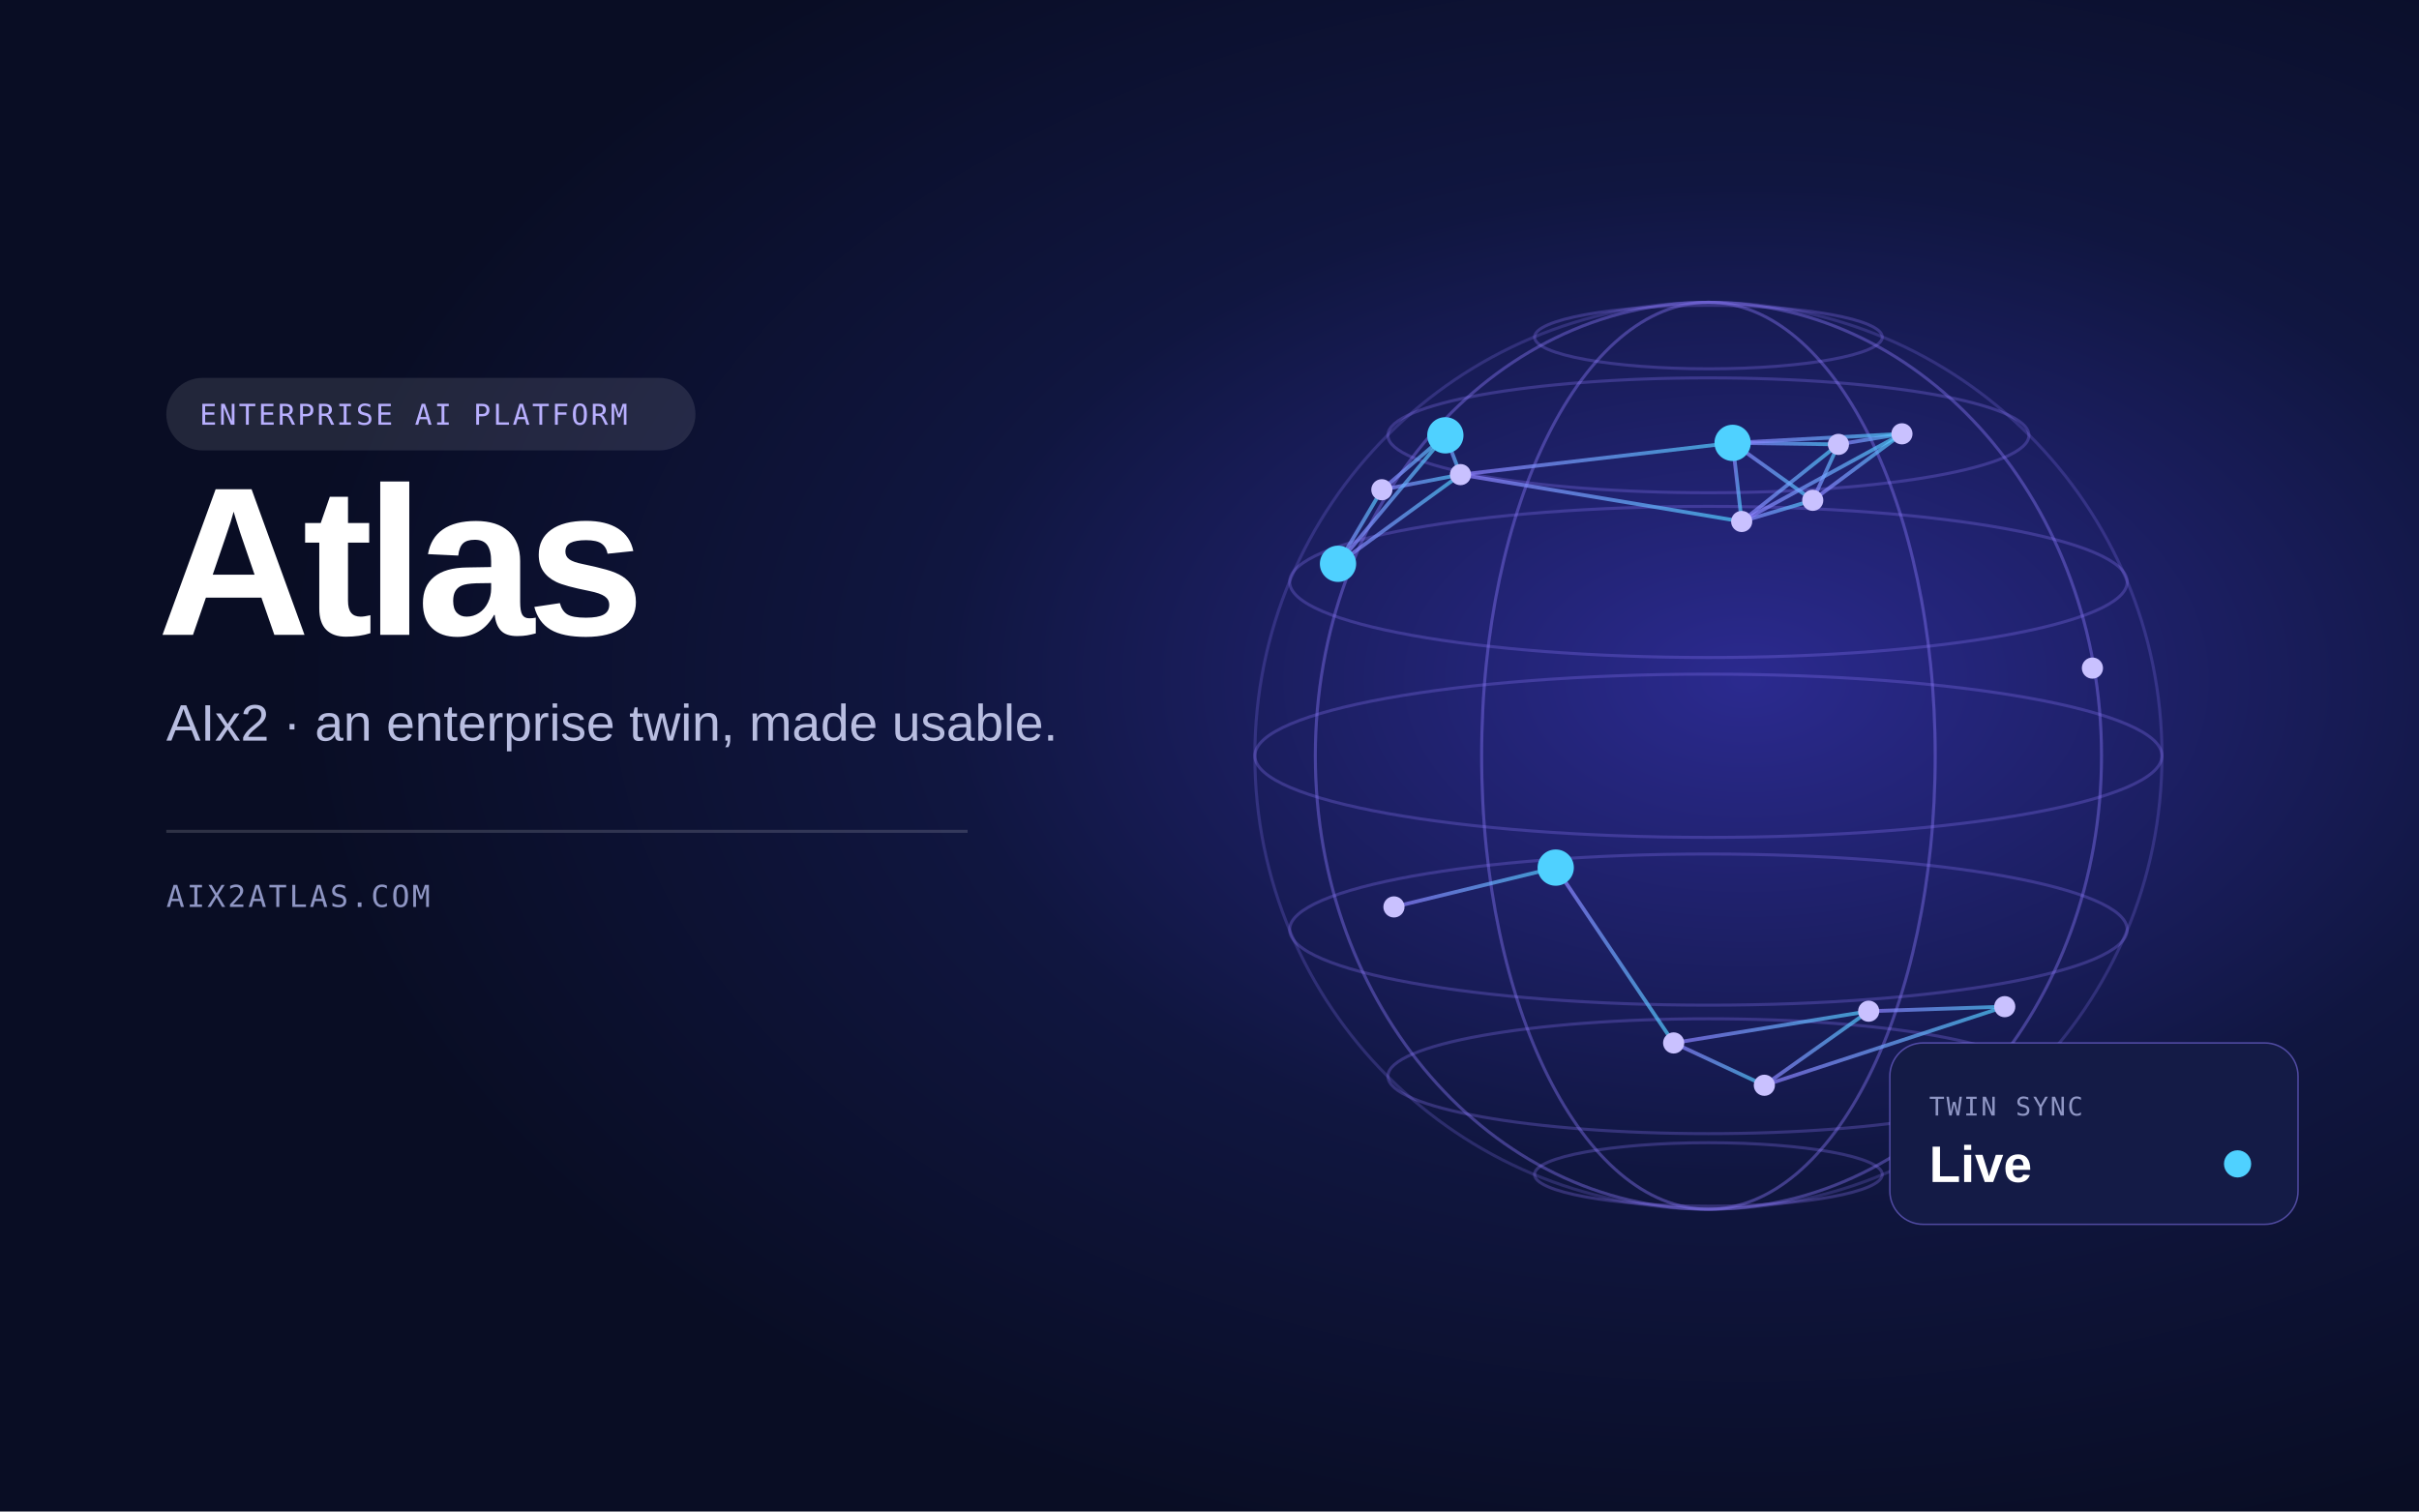
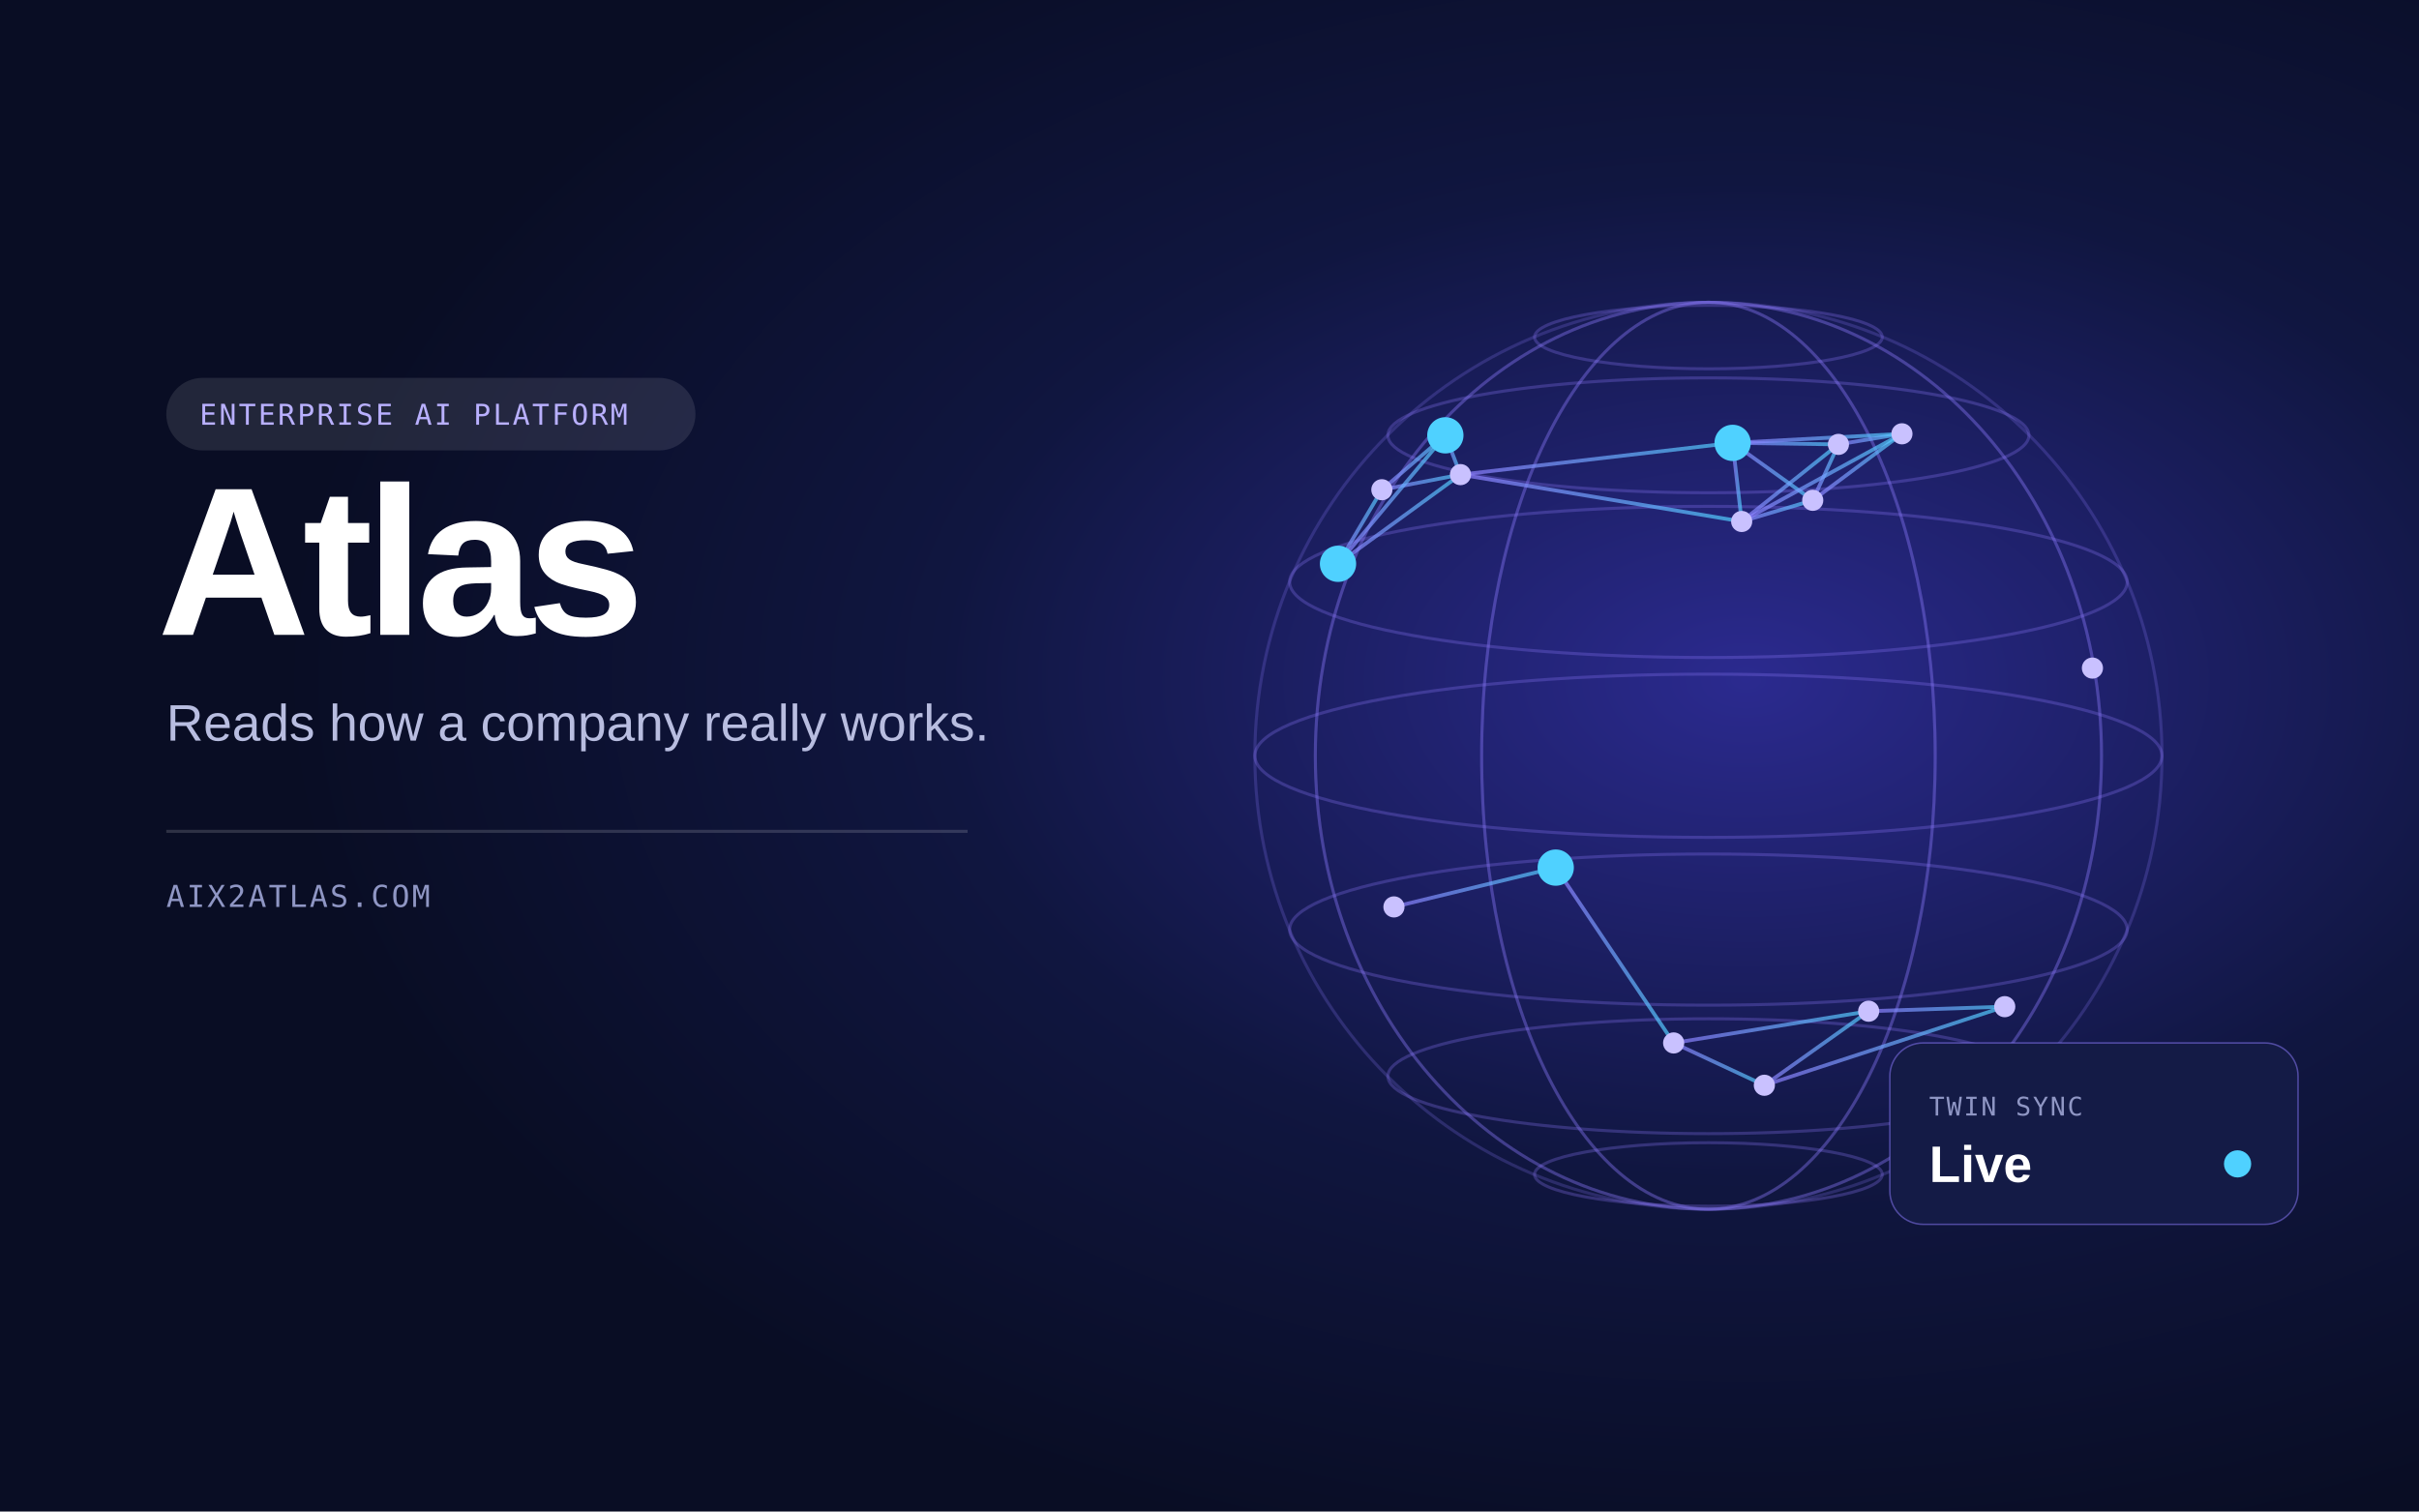
<svg xmlns="http://www.w3.org/2000/svg" viewBox="0 0 1600 1000" width="1600" height="1000">
  <defs>
    <radialGradient id="r" cx="72%" cy="45%" r="60%">
      <stop offset="0" stop-color="#2b2a8f" />
      <stop offset=".55" stop-color="#101640" />
      <stop offset="1" stop-color="#090d24" />
    </radialGradient>
    <linearGradient id="l" x1="0" x2="1">
      <stop offset="0" stop-color="#8f7cff" />
      <stop offset="1" stop-color="#4fd1ff" />
    </linearGradient>
  </defs>
  <rect width="1600" height="1000" fill="url(#r)" />
  <rect x="110" y="250" width="350" height="48" rx="24" fill="#ffffff1a" />
  <text x="132" y="281" font-family="ui-monospace, SFMono-Regular, Menlo, monospace" font-size="19" letter-spacing="1.5" fill="#b9b0ff">ENTERPRISE AI PLATFORM</text>
  <text x="104" y="420" font-family="Plus Jakarta Sans, Helvetica Neue, Arial, sans-serif" font-weight="700" font-size="140" letter-spacing="-5" fill="#ffffff">Atlas</text>
-   <text x="110" y="490" font-family="Plus Jakarta Sans, Helvetica Neue, Arial, sans-serif" font-size="34" fill="#b8bde0">AIx2 · an enterprise twin, made usable.</text>
+   <text x="110" y="490" font-family="Plus Jakarta Sans, Helvetica Neue, Arial, sans-serif" font-size="34" fill="#b8bde0">Reads how a company really works.</text>
  <line x1="110" y1="550" x2="640" y2="550" stroke="#fff" stroke-opacity=".15" stroke-width="2" />
  <text x="110" y="600" font-family="ui-monospace, SFMono-Regular, Menlo, monospace" font-size="20" fill="#8f96c4" letter-spacing="1.5">AIX2ATLAS.COM</text>
  <ellipse cx="1130" cy="223" rx="115" ry="21" fill="none" stroke="#8f7cff" stroke-opacity=".28" stroke-width="2" />
  <ellipse cx="1130" cy="288" rx="212" ry="38" fill="none" stroke="#8f7cff" stroke-opacity=".28" stroke-width="2" />
  <ellipse cx="1130" cy="385" rx="277" ry="50" fill="none" stroke="#8f7cff" stroke-opacity=".28" stroke-width="2" />
  <ellipse cx="1130" cy="500" rx="300" ry="54" fill="none" stroke="#8f7cff" stroke-opacity=".28" stroke-width="2" />
  <ellipse cx="1130" cy="615" rx="277" ry="50" fill="none" stroke="#8f7cff" stroke-opacity=".28" stroke-width="2" />
  <ellipse cx="1130" cy="712" rx="212" ry="38" fill="none" stroke="#8f7cff" stroke-opacity=".28" stroke-width="2" />
  <ellipse cx="1130" cy="777" rx="115" ry="21" fill="none" stroke="#8f7cff" stroke-opacity=".28" stroke-width="2" />
  <ellipse cx="1130" cy="500" rx="300" ry="300" fill="none" stroke="#8f7cff" stroke-opacity=".22" stroke-width="2" />
  <ellipse cx="1130" cy="500" rx="260" ry="300" fill="none" stroke="#8f7cff" stroke-opacity=".22" stroke-width="2" />
  <ellipse cx="1130" cy="500" rx="150" ry="300" fill="none" stroke="#8f7cff" stroke-opacity=".22" stroke-width="2" />
  <ellipse cx="1130" cy="500" rx="0" ry="300" fill="none" stroke="#8f7cff" stroke-opacity=".22" stroke-width="2" />
  <ellipse cx="1130" cy="500" rx="150" ry="300" fill="none" stroke="#8f7cff" stroke-opacity=".22" stroke-width="2" />
  <ellipse cx="1130" cy="500" rx="260" ry="300" fill="none" stroke="#8f7cff" stroke-opacity=".22" stroke-width="2" />
  <line x1="1146" y1="293" x2="966" y2="314" stroke="url(#l)" stroke-opacity=".7" stroke-width="2.5" />
  <line x1="1146" y1="293" x2="1152" y2="345" stroke="url(#l)" stroke-opacity=".7" stroke-width="2.5" />
  <line x1="1146" y1="293" x2="1216" y2="294" stroke="url(#l)" stroke-opacity=".7" stroke-width="2.5" />
  <line x1="1146" y1="293" x2="1199" y2="331" stroke="url(#l)" stroke-opacity=".7" stroke-width="2.5" />
  <line x1="1146" y1="293" x2="1258" y2="287" stroke="url(#l)" stroke-opacity=".7" stroke-width="2.5" />
  <line x1="966" y1="314" x2="1152" y2="345" stroke="url(#l)" stroke-opacity=".7" stroke-width="2.5" />
  <line x1="966" y1="314" x2="885" y2="373" stroke="url(#l)" stroke-opacity=".7" stroke-width="2.5" />
  <line x1="966" y1="314" x2="914" y2="324" stroke="url(#l)" stroke-opacity=".7" stroke-width="2.5" />
  <line x1="966" y1="314" x2="956" y2="288" stroke="url(#l)" stroke-opacity=".7" stroke-width="2.5" />
  <line x1="1326" y1="666" x2="1167" y2="718" stroke="url(#l)" stroke-opacity=".7" stroke-width="2.5" />
  <line x1="1326" y1="666" x2="1236" y2="669" stroke="url(#l)" stroke-opacity=".7" stroke-width="2.5" />
  <line x1="1152" y1="345" x2="1216" y2="294" stroke="url(#l)" stroke-opacity=".7" stroke-width="2.5" />
  <line x1="1152" y1="345" x2="1199" y2="331" stroke="url(#l)" stroke-opacity=".7" stroke-width="2.5" />
  <line x1="1152" y1="345" x2="1258" y2="287" stroke="url(#l)" stroke-opacity=".7" stroke-width="2.5" />
  <line x1="885" y1="373" x2="914" y2="324" stroke="url(#l)" stroke-opacity=".7" stroke-width="2.5" />
  <line x1="885" y1="373" x2="956" y2="288" stroke="url(#l)" stroke-opacity=".7" stroke-width="2.5" />
  <line x1="1216" y1="294" x2="1199" y2="331" stroke="url(#l)" stroke-opacity=".7" stroke-width="2.5" />
  <line x1="1216" y1="294" x2="1258" y2="287" stroke="url(#l)" stroke-opacity=".7" stroke-width="2.5" />
  <line x1="1167" y1="718" x2="1236" y2="669" stroke="url(#l)" stroke-opacity=".7" stroke-width="2.5" />
  <line x1="1167" y1="718" x2="1107" y2="690" stroke="url(#l)" stroke-opacity=".7" stroke-width="2.5" />
  <line x1="1236" y1="669" x2="1107" y2="690" stroke="url(#l)" stroke-opacity=".7" stroke-width="2.5" />
  <line x1="1199" y1="331" x2="1258" y2="287" stroke="url(#l)" stroke-opacity=".7" stroke-width="2.5" />
  <line x1="1029" y1="574" x2="1107" y2="690" stroke="url(#l)" stroke-opacity=".7" stroke-width="2.5" />
  <line x1="1029" y1="574" x2="922" y2="600" stroke="url(#l)" stroke-opacity=".7" stroke-width="2.5" />
  <line x1="914" y1="324" x2="956" y2="288" stroke="url(#l)" stroke-opacity=".7" stroke-width="2.5" />
  <circle cx="1146" cy="293" r="12" fill="#4fd1ff" />
  <circle cx="966" cy="314" r="7" fill="#c9c1ff" />
  <circle cx="1384" cy="442" r="7" fill="#c9c1ff" />
  <circle cx="1326" cy="666" r="7" fill="#c9c1ff" />
  <circle cx="1152" cy="345" r="7" fill="#c9c1ff" />
  <circle cx="885" cy="373" r="12" fill="#4fd1ff" />
  <circle cx="1216" cy="294" r="7" fill="#c9c1ff" />
  <circle cx="1167" cy="718" r="7" fill="#c9c1ff" />
  <circle cx="1236" cy="669" r="7" fill="#c9c1ff" />
  <circle cx="1199" cy="331" r="7" fill="#c9c1ff" />
  <circle cx="1029" cy="574" r="12" fill="#4fd1ff" />
  <circle cx="1107" cy="690" r="7" fill="#c9c1ff" />
  <circle cx="1258" cy="287" r="7" fill="#c9c1ff" />
  <circle cx="922" cy="600" r="7" fill="#c9c1ff" />
  <circle cx="914" cy="324" r="7" fill="#c9c1ff" />
  <circle cx="956" cy="288" r="12" fill="#4fd1ff" />
  <g transform="translate(1250 690)">
    <rect width="270" height="120" rx="22" fill="#141b46" stroke="#8f7cff" stroke-opacity=".5" />
    <text x="26" y="48" font-family="ui-monospace, SFMono-Regular, Menlo, monospace" font-size="17" fill="#8f96c4" letter-spacing="1.2">TWIN SYNC</text>
    <text x="26" y="92" font-family="Plus Jakarta Sans, Helvetica Neue, Arial, sans-serif" font-weight="700" font-size="34" fill="#fff">Live</text>
    <circle cx="230" cy="80" r="9" fill="#4fd1ff" />
  </g>
</svg>
